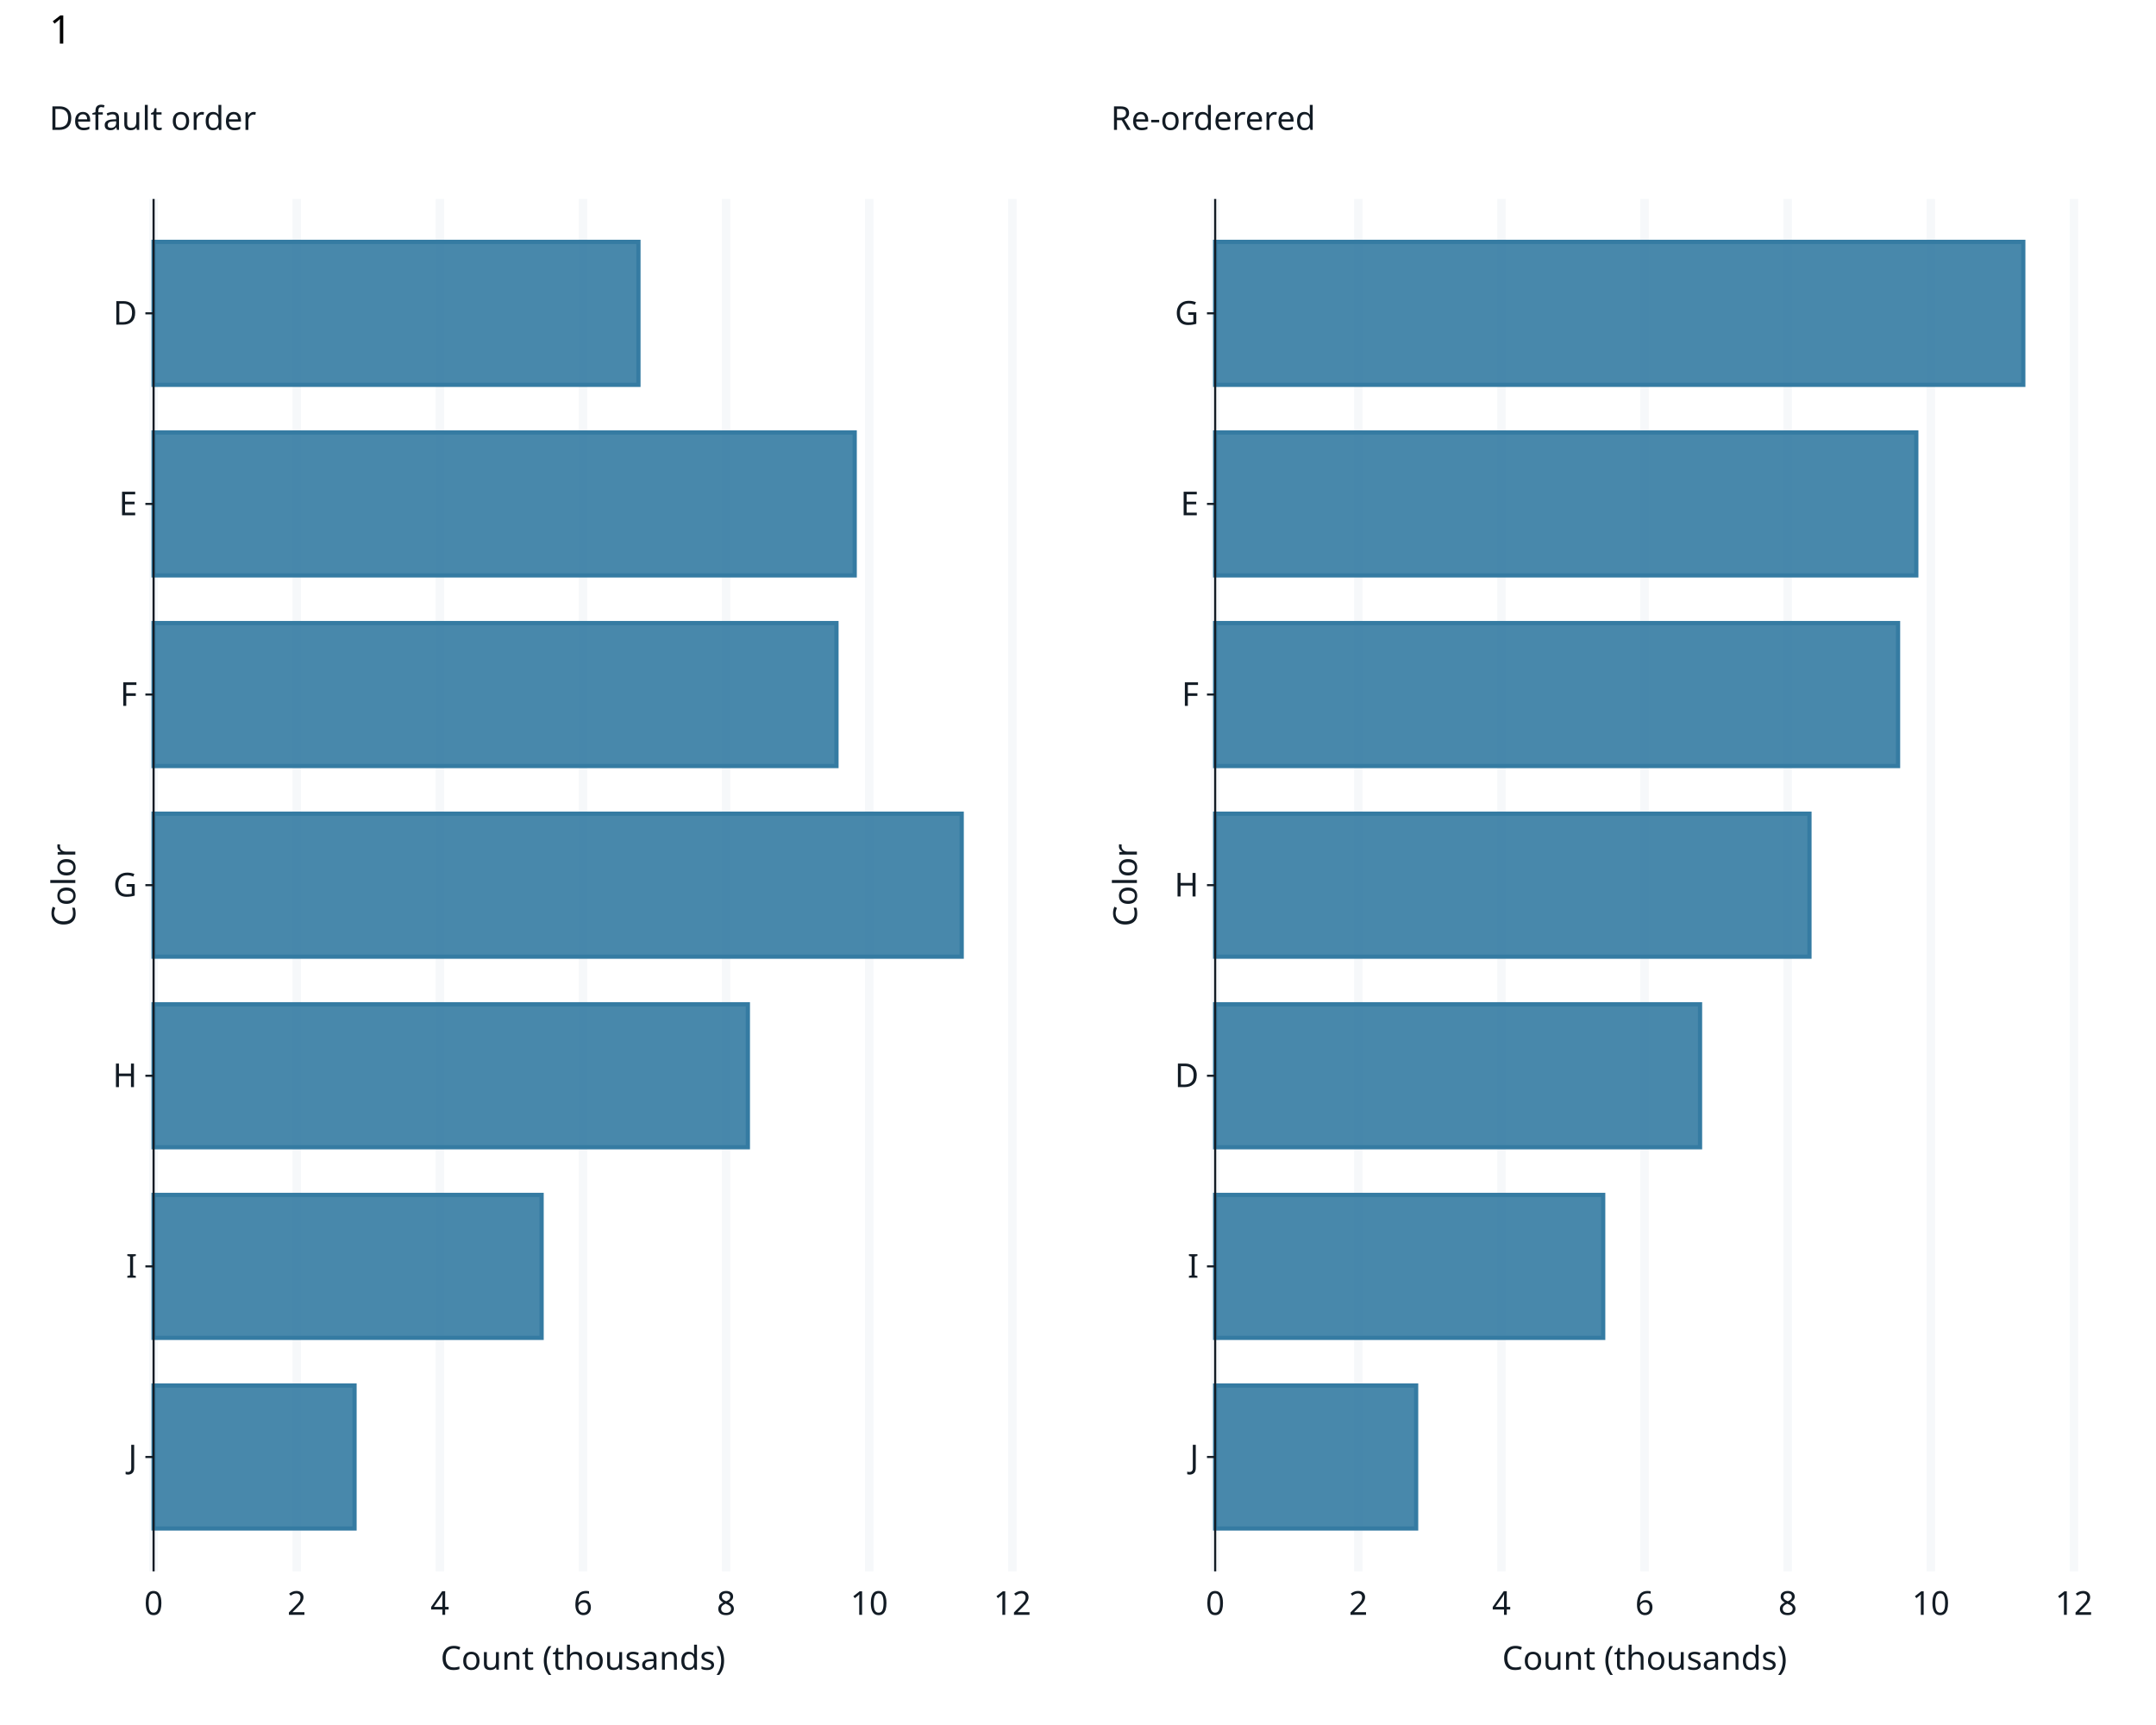
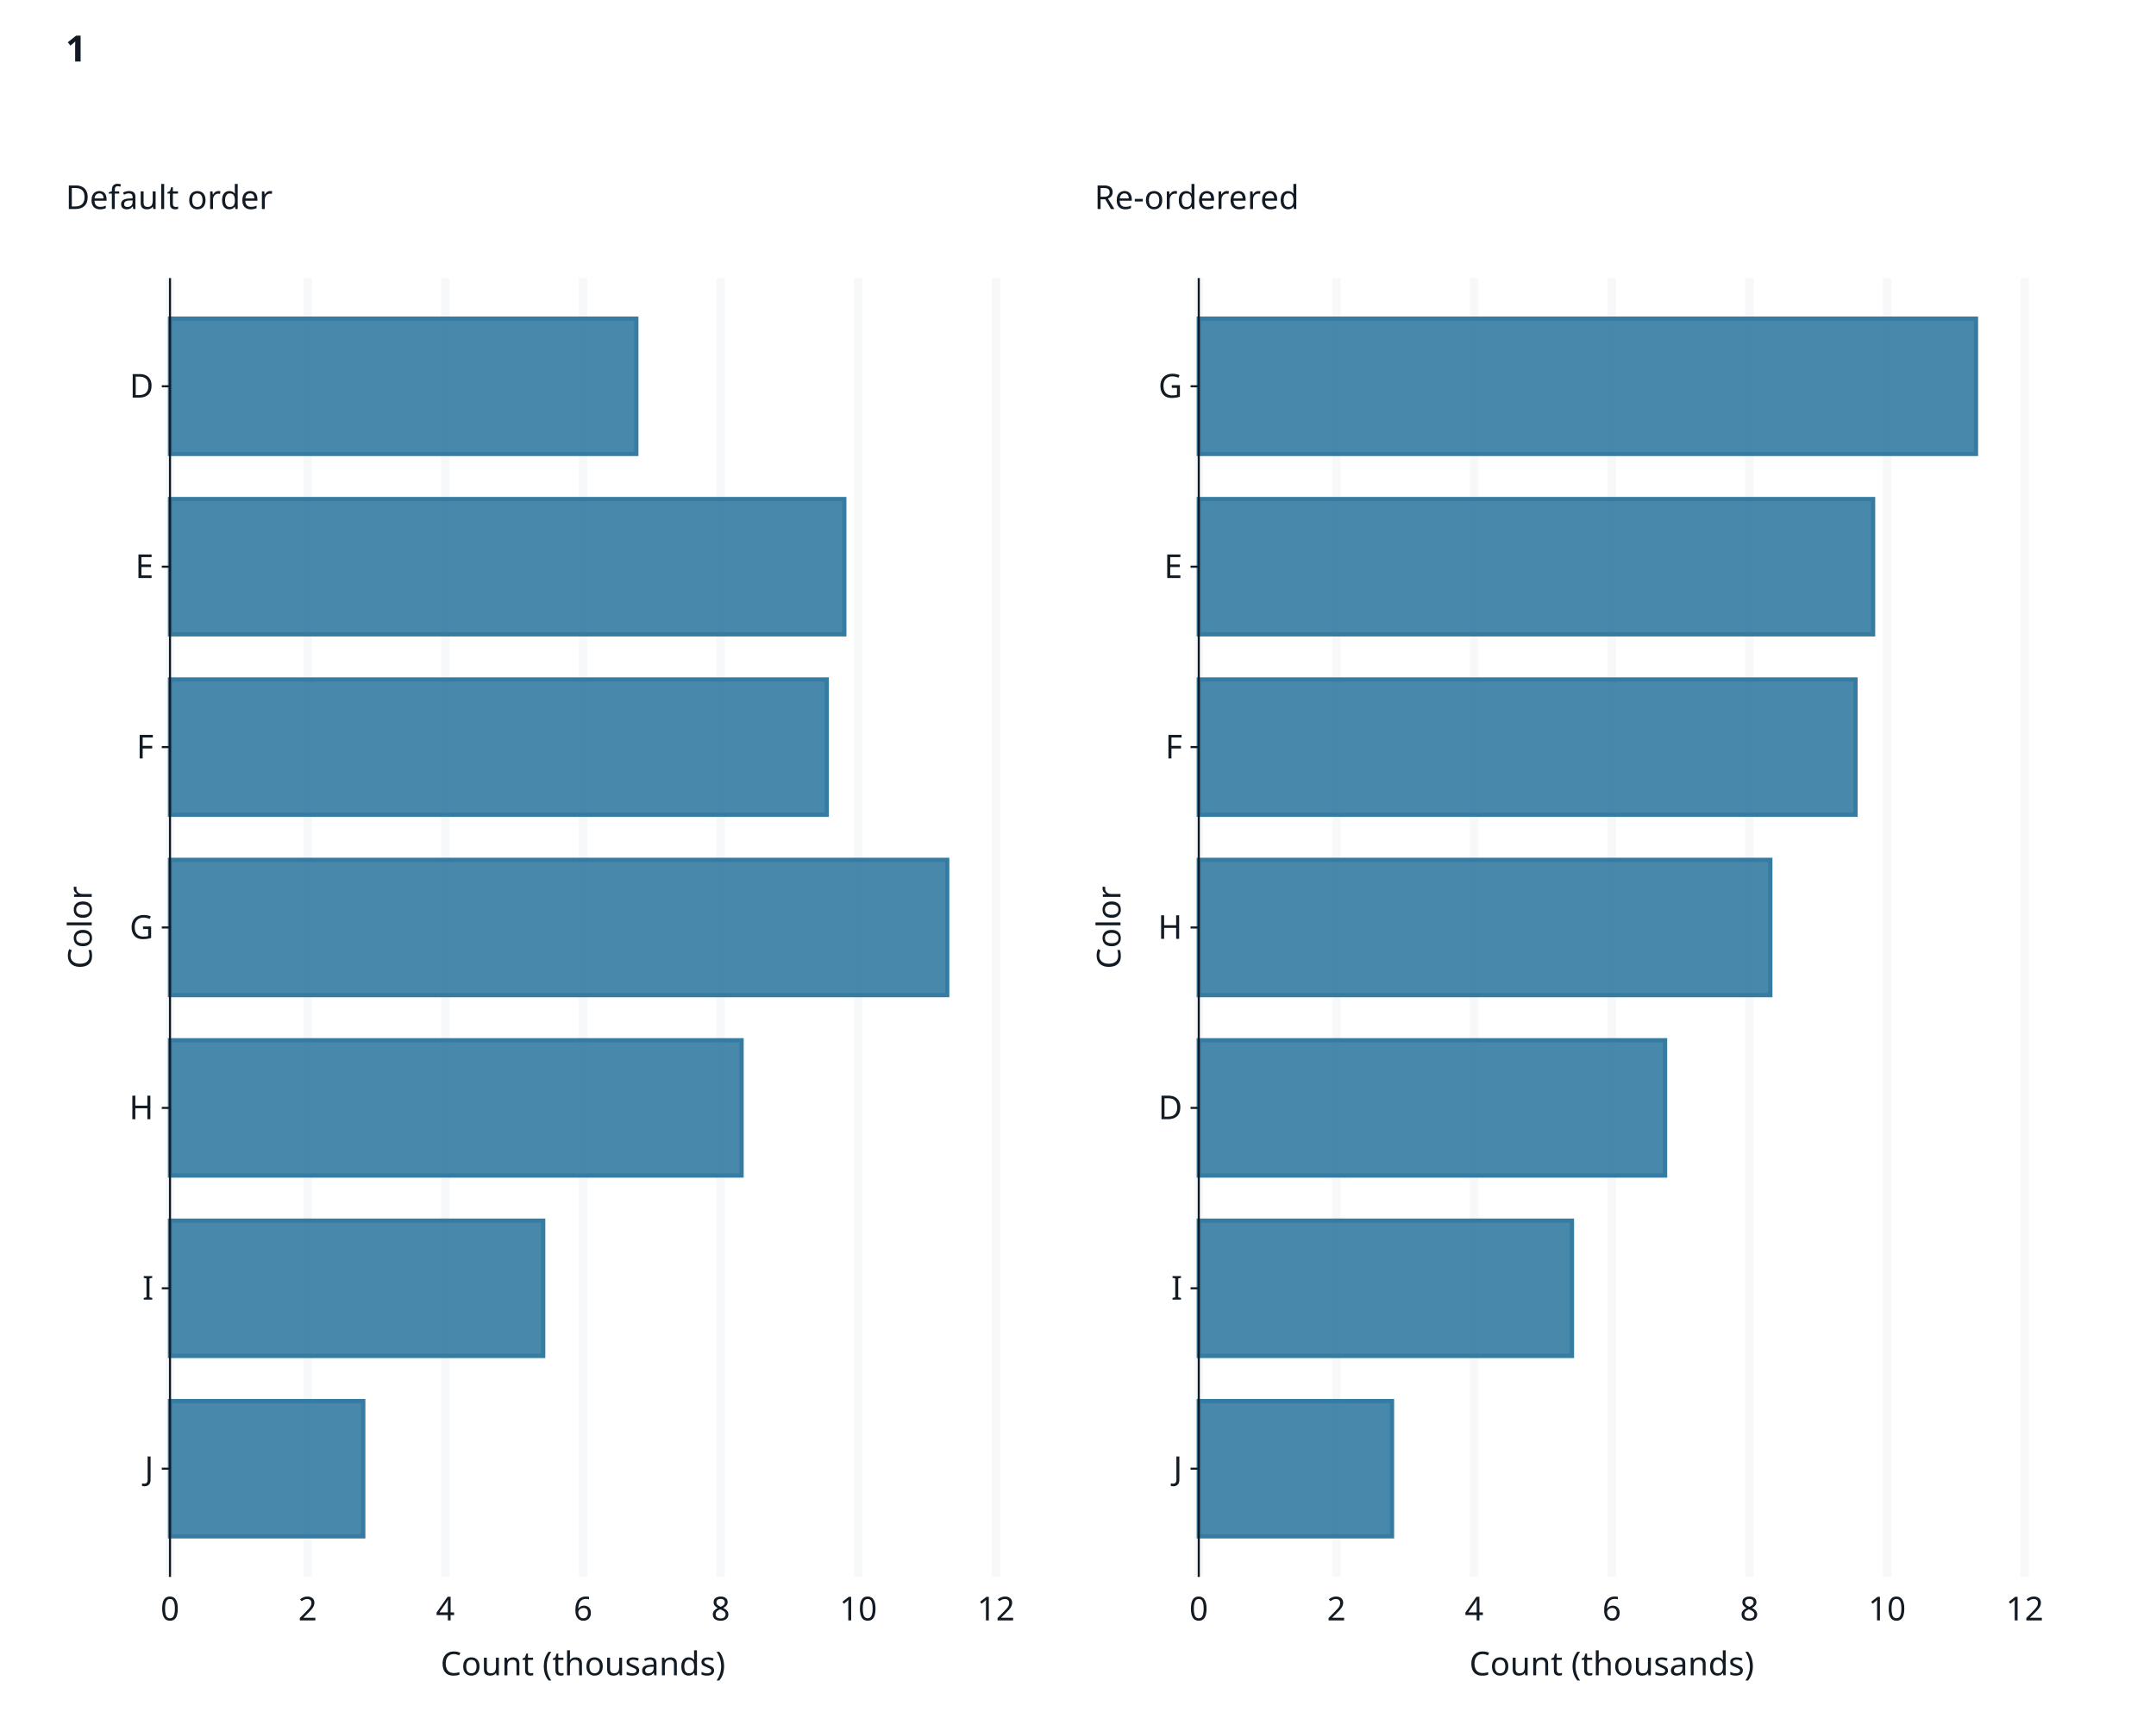
<svg xmlns="http://www.w3.org/2000/svg" class="svglite" data-engine-version="2.0" width="720.00pt" height="576.00pt" viewBox="0 0 720.00 576.00">
  <defs>
    <style type="text/css">
    .svglite line, .svglite polyline, .svglite polygon, .svglite path, .svglite rect, .svglite circle {
      fill: none;
      stroke: #000000;
      stroke-linecap: round;
      stroke-linejoin: round;
      stroke-miterlimit: 10.00;
    }
  </style>
  </defs>
  <rect width="100%" height="100%" style="stroke: none; fill: #FFFFFF;" />
  <defs>
    <clipPath id="cpMC4wMHw3MjAuMDB8MC4wMHw1NzYuMDA=">
      <rect x="0.00" y="0.00" width="720.00" height="576.00" />
    </clipPath>
  </defs>
  <g clip-path="url(#cpMC4wMHw3MjAuMDB8MC4wMHw1NzYuMDA=)">
    <rect x="0" y="0.00" width="720.00" height="576.00" style="stroke-width: 1.07; stroke: #FFFFFF; fill: #FFFFFF;" />
  </g>
  <defs>
-     <clipPath id="cpNTEuMjl8NjkyLjYwfDY2LjQ0fDUyNC42OQ==">
-       <rect x="51.29" y="66.44" width="641.31" height="458.26" />
+     <clipPath id="cpNTYuNzd8Njc2LjE2fDkyLjg1fDUyNi41Ng==">
+       <rect x="56.77" y="92.85" width="619.39" height="433.71" />
    </clipPath>
  </defs>
-   <g clip-path="url(#cpNTEuMjl8NjkyLjYwfDY2LjQ0fDUyNC42OQ==)">
+   <g clip-path="url(#cpNTYuNzd8Njc2LjE2fDkyLjg1fDUyNi41Ng==)">
</g>
  <g clip-path="url(#cpMC4wMHw3MjAuMDB8MC4wMHw1NzYuMDA=)">
</g>
  <defs>
-     <clipPath id="cpNS40OHwzNjAuMDB8MjIuNzh8NTcwLjUy">
-       <rect x="5.48" y="22.78" width="354.52" height="547.74" />
+     <clipPath id="cpMTAuOTZ8MzU0LjUyfDQ5LjIwfDU3Mi4zOA==">
+       <rect x="10.96" y="49.20" width="343.56" height="523.19" />
    </clipPath>
  </defs>
-   <g clip-path="url(#cpNS40OHwzNjAuMDB8MjIuNzh8NTcwLjUy)">
-     <rect x="5.48" y="22.78" width="354.52" height="547.74" style="stroke-width: 1.07; stroke: #FFFFFF; fill: #FFFFFF;" />
+   <g clip-path="url(#cpMTAuOTZ8MzU0LjUyfDQ5LjIwfDU3Mi4zOA==)">
+     <rect x="10.96" y="49.20" width="343.56" height="523.19" style="stroke-width: 1.07; stroke: #FFFFFF; fill: #FFFFFF;" />
  </g>
  <g clip-path="url(#cpMC4wMHw3MjAuMDB8MC4wMHw1NzYuMDA=)">
-     <rect x="51.29" y="66.44" width="286.79" height="458.26" style="stroke-width: 1.07; stroke: #FFFFFF; fill: #FFFFFF;" />
-     <polyline points="51.29,524.69 51.29,66.44 " style="stroke-width: 2.84; stroke: #F6F8FA; stroke-linecap: butt;" />
-     <polyline points="99.09,524.69 99.09,66.44 " style="stroke-width: 2.84; stroke: #F6F8FA; stroke-linecap: butt;" />
-     <polyline points="146.89,524.69 146.89,66.44 " style="stroke-width: 2.84; stroke: #F6F8FA; stroke-linecap: butt;" />
-     <polyline points="194.69,524.69 194.69,66.44 " style="stroke-width: 2.84; stroke: #F6F8FA; stroke-linecap: butt;" />
-     <polyline points="242.49,524.69 242.49,66.44 " style="stroke-width: 2.84; stroke: #F6F8FA; stroke-linecap: butt;" />
-     <polyline points="290.28,524.69 290.28,66.44 " style="stroke-width: 2.84; stroke: #F6F8FA; stroke-linecap: butt;" />
-     <polyline points="338.08,524.69 338.08,66.44 " style="stroke-width: 2.84; stroke: #F6F8FA; stroke-linecap: butt;" />
-     <rect x="51.29" y="80.76" width="161.92" height="47.74" style="stroke-width: 1.41; stroke: #357BA2; stroke-linecap: butt; stroke-linejoin: miter; fill: #357BA2; fill-opacity: 0.90;" />
-     <rect x="51.29" y="144.40" width="234.14" height="47.74" style="stroke-width: 1.41; stroke: #357BA2; stroke-linecap: butt; stroke-linejoin: miter; fill: #357BA2; fill-opacity: 0.90;" />
-     <rect x="51.29" y="208.05" width="228.05" height="47.74" style="stroke-width: 1.41; stroke: #357BA2; stroke-linecap: butt; stroke-linejoin: miter; fill: #357BA2; fill-opacity: 0.90;" />
-     <rect x="51.29" y="271.70" width="269.87" height="47.74" style="stroke-width: 1.41; stroke: #357BA2; stroke-linecap: butt; stroke-linejoin: miter; fill: #357BA2; fill-opacity: 0.90;" />
-     <rect x="51.29" y="335.34" width="198.46" height="47.74" style="stroke-width: 1.41; stroke: #357BA2; stroke-linecap: butt; stroke-linejoin: miter; fill: #357BA2; fill-opacity: 0.90;" />
-     <rect x="51.29" y="398.99" width="129.58" height="47.74" style="stroke-width: 1.41; stroke: #357BA2; stroke-linecap: butt; stroke-linejoin: miter; fill: #357BA2; fill-opacity: 0.90;" />
-     <rect x="51.29" y="462.64" width="67.11" height="47.74" style="stroke-width: 1.41; stroke: #357BA2; stroke-linecap: butt; stroke-linejoin: miter; fill: #357BA2; fill-opacity: 0.90;" />
-     <polyline points="51.29,524.69 51.29,66.44 " style="stroke-width: 0.70; stroke: #121B24; stroke-linecap: butt;" />
-     <text x="45.81" y="490.29" text-anchor="end" style="font-size: 11.00px; fill: #121B24; font-family: sans;" textLength="5.50px" lengthAdjust="spacingAndGlyphs">J</text>
-     <text x="45.81" y="426.64" text-anchor="end" style="font-size: 11.00px; fill: #121B24; font-family: sans;" textLength="3.06px" lengthAdjust="spacingAndGlyphs">I</text>
-     <text x="45.81" y="363.00" text-anchor="end" style="font-size: 11.00px; fill: #121B24; font-family: sans;" textLength="7.95px" lengthAdjust="spacingAndGlyphs">H</text>
-     <text x="45.81" y="299.35" text-anchor="end" style="font-size: 11.00px; fill: #121B24; font-family: sans;" textLength="8.56px" lengthAdjust="spacingAndGlyphs">G</text>
-     <text x="45.81" y="235.70" text-anchor="end" style="font-size: 11.00px; fill: #121B24; font-family: sans;" textLength="6.72px" lengthAdjust="spacingAndGlyphs">F</text>
-     <text x="45.81" y="172.06" text-anchor="end" style="font-size: 11.00px; fill: #121B24; font-family: sans;" textLength="7.34px" lengthAdjust="spacingAndGlyphs">E</text>
-     <text x="45.81" y="108.41" text-anchor="end" style="font-size: 11.00px; fill: #121B24; font-family: sans;" textLength="7.95px" lengthAdjust="spacingAndGlyphs">D</text>
-     <polyline points="48.55,486.51 51.29,486.51 " style="stroke-width: 0.70; stroke: #121B24; stroke-linecap: butt;" />
-     <polyline points="48.55,422.86 51.29,422.86 " style="stroke-width: 0.70; stroke: #121B24; stroke-linecap: butt;" />
-     <polyline points="48.55,359.21 51.29,359.21 " style="stroke-width: 0.70; stroke: #121B24; stroke-linecap: butt;" />
-     <polyline points="48.55,295.56 51.29,295.56 " style="stroke-width: 0.70; stroke: #121B24; stroke-linecap: butt;" />
-     <polyline points="48.55,231.92 51.29,231.92 " style="stroke-width: 0.70; stroke: #121B24; stroke-linecap: butt;" />
-     <polyline points="48.55,168.27 51.29,168.27 " style="stroke-width: 0.70; stroke: #121B24; stroke-linecap: butt;" />
-     <polyline points="48.55,104.62 51.29,104.62 " style="stroke-width: 0.70; stroke: #121B24; stroke-linecap: butt;" />
-     <text x="51.29" y="539.21" text-anchor="middle" style="font-size: 11.00px; fill: #121B24; font-family: sans;" textLength="6.12px" lengthAdjust="spacingAndGlyphs">0</text>
-     <text x="99.09" y="539.21" text-anchor="middle" style="font-size: 11.00px; fill: #121B24; font-family: sans;" textLength="6.12px" lengthAdjust="spacingAndGlyphs">2</text>
-     <text x="146.89" y="539.21" text-anchor="middle" style="font-size: 11.00px; fill: #121B24; font-family: sans;" textLength="6.12px" lengthAdjust="spacingAndGlyphs">4</text>
-     <text x="194.69" y="539.21" text-anchor="middle" style="font-size: 11.00px; fill: #121B24; font-family: sans;" textLength="6.12px" lengthAdjust="spacingAndGlyphs">6</text>
-     <text x="242.49" y="539.21" text-anchor="middle" style="font-size: 11.00px; fill: #121B24; font-family: sans;" textLength="6.12px" lengthAdjust="spacingAndGlyphs">8</text>
-     <text x="290.28" y="539.21" text-anchor="middle" style="font-size: 11.00px; fill: #121B24; font-family: sans;" textLength="12.24px" lengthAdjust="spacingAndGlyphs">10</text>
-     <text x="338.08" y="539.21" text-anchor="middle" style="font-size: 11.00px; fill: #121B24; font-family: sans;" textLength="12.24px" lengthAdjust="spacingAndGlyphs">12</text>
-     <text x="194.69" y="557.54" text-anchor="middle" style="font-size: 11.00px; fill: #121B24; font-family: sans;" textLength="90.51px" lengthAdjust="spacingAndGlyphs">Count (thousands)</text>
-     <text transform="translate(25.15,295.56) rotate(-90)" text-anchor="middle" style="font-size: 11.00px; fill: #121B24; font-family: sans;" textLength="26.29px" lengthAdjust="spacingAndGlyphs">Color</text>
-     <text x="16.44" y="31.50" style="font-size: 11.00px; fill: #121B24; font-family: sans;" textLength="0.00px" lengthAdjust="spacingAndGlyphs" />
-     <text x="16.44" y="43.38" style="font-size: 11.00px; fill: #121B24; font-family: sans;" textLength="63.59px" lengthAdjust="spacingAndGlyphs">Default order</text>
+     <rect x="56.77" y="92.85" width="275.83" height="433.71" style="stroke-width: 1.07; stroke: #FFFFFF; fill: #FFFFFF;" />
+     <polyline points="56.77,526.56 56.77,92.85 " style="stroke-width: 2.84; stroke: #F6F8FA; stroke-linecap: butt;" />
+     <polyline points="102.74,526.56 102.74,92.85 " style="stroke-width: 2.84; stroke: #F6F8FA; stroke-linecap: butt;" />
+     <polyline points="148.71,526.56 148.71,92.85 " style="stroke-width: 2.84; stroke: #F6F8FA; stroke-linecap: butt;" />
+     <polyline points="194.69,526.56 194.69,92.85 " style="stroke-width: 2.84; stroke: #F6F8FA; stroke-linecap: butt;" />
+     <polyline points="240.66,526.56 240.66,92.85 " style="stroke-width: 2.84; stroke: #F6F8FA; stroke-linecap: butt;" />
+     <polyline points="286.63,526.56 286.63,92.85 " style="stroke-width: 2.84; stroke: #F6F8FA; stroke-linecap: butt;" />
+     <polyline points="332.60,526.56 332.60,92.85 " style="stroke-width: 2.84; stroke: #F6F8FA; stroke-linecap: butt;" />
+     <rect x="56.77" y="106.40" width="155.73" height="45.18" style="stroke-width: 1.41; stroke: #357BA2; stroke-linecap: butt; stroke-linejoin: miter; fill: #357BA2; fill-opacity: 0.90;" />
+     <rect x="56.77" y="166.64" width="225.19" height="45.18" style="stroke-width: 1.41; stroke: #357BA2; stroke-linecap: butt; stroke-linejoin: miter; fill: #357BA2; fill-opacity: 0.90;" />
+     <rect x="56.77" y="226.88" width="219.33" height="45.18" style="stroke-width: 1.41; stroke: #357BA2; stroke-linecap: butt; stroke-linejoin: miter; fill: #357BA2; fill-opacity: 0.90;" />
+     <rect x="56.77" y="287.11" width="259.56" height="45.18" style="stroke-width: 1.41; stroke: #357BA2; stroke-linecap: butt; stroke-linejoin: miter; fill: #357BA2; fill-opacity: 0.90;" />
+     <rect x="56.77" y="347.35" width="190.88" height="45.18" style="stroke-width: 1.41; stroke: #357BA2; stroke-linecap: butt; stroke-linejoin: miter; fill: #357BA2; fill-opacity: 0.90;" />
+     <rect x="56.77" y="407.59" width="124.63" height="45.18" style="stroke-width: 1.41; stroke: #357BA2; stroke-linecap: butt; stroke-linejoin: miter; fill: #357BA2; fill-opacity: 0.90;" />
+     <rect x="56.77" y="467.83" width="64.54" height="45.18" style="stroke-width: 1.41; stroke: #357BA2; stroke-linecap: butt; stroke-linejoin: miter; fill: #357BA2; fill-opacity: 0.90;" />
+     <polyline points="56.77,526.56 56.77,92.85 " style="stroke-width: 0.70; stroke: #121B24; stroke-linecap: butt;" />
+     <text x="51.29" y="494.20" text-anchor="end" style="font-size: 11.00px; fill: #121B24; font-family: sans;" textLength="5.50px" lengthAdjust="spacingAndGlyphs">J</text>
+     <text x="51.29" y="433.96" text-anchor="end" style="font-size: 11.00px; fill: #121B24; font-family: sans;" textLength="3.06px" lengthAdjust="spacingAndGlyphs">I</text>
+     <text x="51.29" y="373.72" text-anchor="end" style="font-size: 11.00px; fill: #121B24; font-family: sans;" textLength="7.95px" lengthAdjust="spacingAndGlyphs">H</text>
+     <text x="51.29" y="313.49" text-anchor="end" style="font-size: 11.00px; fill: #121B24; font-family: sans;" textLength="8.56px" lengthAdjust="spacingAndGlyphs">G</text>
+     <text x="51.29" y="253.25" text-anchor="end" style="font-size: 11.00px; fill: #121B24; font-family: sans;" textLength="6.72px" lengthAdjust="spacingAndGlyphs">F</text>
+     <text x="51.29" y="193.01" text-anchor="end" style="font-size: 11.00px; fill: #121B24; font-family: sans;" textLength="7.34px" lengthAdjust="spacingAndGlyphs">E</text>
+     <text x="51.29" y="132.77" text-anchor="end" style="font-size: 11.00px; fill: #121B24; font-family: sans;" textLength="7.95px" lengthAdjust="spacingAndGlyphs">D</text>
+     <polyline points="54.03,490.41 56.77,490.41 " style="stroke-width: 0.70; stroke: #121B24; stroke-linecap: butt;" />
+     <polyline points="54.03,430.18 56.77,430.18 " style="stroke-width: 0.70; stroke: #121B24; stroke-linecap: butt;" />
+     <polyline points="54.03,369.94 56.77,369.94 " style="stroke-width: 0.70; stroke: #121B24; stroke-linecap: butt;" />
+     <polyline points="54.03,309.70 56.77,309.70 " style="stroke-width: 0.70; stroke: #121B24; stroke-linecap: butt;" />
+     <polyline points="54.03,249.46 56.77,249.46 " style="stroke-width: 0.70; stroke: #121B24; stroke-linecap: butt;" />
+     <polyline points="54.03,189.23 56.77,189.23 " style="stroke-width: 0.70; stroke: #121B24; stroke-linecap: butt;" />
+     <polyline points="54.03,128.99 56.77,128.99 " style="stroke-width: 0.70; stroke: #121B24; stroke-linecap: butt;" />
+     <text x="56.77" y="541.07" text-anchor="middle" style="font-size: 11.00px; fill: #121B24; font-family: sans;" textLength="6.12px" lengthAdjust="spacingAndGlyphs">0</text>
+     <text x="102.74" y="541.07" text-anchor="middle" style="font-size: 11.00px; fill: #121B24; font-family: sans;" textLength="6.12px" lengthAdjust="spacingAndGlyphs">2</text>
+     <text x="148.71" y="541.07" text-anchor="middle" style="font-size: 11.00px; fill: #121B24; font-family: sans;" textLength="6.12px" lengthAdjust="spacingAndGlyphs">4</text>
+     <text x="194.69" y="541.07" text-anchor="middle" style="font-size: 11.00px; fill: #121B24; font-family: sans;" textLength="6.12px" lengthAdjust="spacingAndGlyphs">6</text>
+     <text x="240.66" y="541.07" text-anchor="middle" style="font-size: 11.00px; fill: #121B24; font-family: sans;" textLength="6.12px" lengthAdjust="spacingAndGlyphs">8</text>
+     <text x="286.63" y="541.07" text-anchor="middle" style="font-size: 11.00px; fill: #121B24; font-family: sans;" textLength="12.24px" lengthAdjust="spacingAndGlyphs">10</text>
+     <text x="332.60" y="541.07" text-anchor="middle" style="font-size: 11.00px; fill: #121B24; font-family: sans;" textLength="12.24px" lengthAdjust="spacingAndGlyphs">12</text>
+     <text x="194.69" y="559.41" text-anchor="middle" style="font-size: 11.00px; fill: #121B24; font-family: sans;" textLength="90.51px" lengthAdjust="spacingAndGlyphs">Count (thousands)</text>
+     <text transform="translate(30.63,309.70) rotate(-90)" text-anchor="middle" style="font-size: 11.00px; fill: #121B24; font-family: sans;" textLength="26.29px" lengthAdjust="spacingAndGlyphs">Color</text>
+     <text x="21.92" y="57.91" style="font-size: 11.00px; fill: #121B24; font-family: sans;" textLength="0.00px" lengthAdjust="spacingAndGlyphs" />
+     <text x="21.92" y="69.79" style="font-size: 11.00px; fill: #121B24; font-family: sans;" textLength="63.59px" lengthAdjust="spacingAndGlyphs">Default order</text>
  </g>
  <defs>
-     <clipPath id="cpMzYwLjAwfDcxNC41MnwyMi43OHw1NzAuNTI=">
-       <rect x="360.00" y="22.78" width="354.52" height="547.74" />
+     <clipPath id="cpMzU0LjUyfDY5OC4wOHw0OS4yMHw1NzIuMzg=">
+       <rect x="354.52" y="49.20" width="343.56" height="523.19" />
    </clipPath>
  </defs>
-   <g clip-path="url(#cpMzYwLjAwfDcxNC41MnwyMi43OHw1NzAuNTI=)">
-     <rect x="360.00" y="22.78" width="354.52" height="547.74" style="stroke-width: 1.07; stroke: #FFFFFF; fill: #FFFFFF;" />
+   <g clip-path="url(#cpMzU0LjUyfDY5OC4wOHw0OS4yMHw1NzIuMzg=)">
+     <rect x="354.52" y="49.20" width="343.56" height="523.19" style="stroke-width: 1.07; stroke: #FFFFFF; fill: #FFFFFF;" />
  </g>
  <g clip-path="url(#cpMC4wMHw3MjAuMDB8MC4wMHw1NzYuMDA=)">
-     <rect x="405.81" y="66.44" width="286.79" height="458.26" style="stroke-width: 1.07; stroke: #FFFFFF; fill: #FFFFFF;" />
-     <polyline points="405.81,524.69 405.81,66.44 " style="stroke-width: 2.84; stroke: #F6F8FA; stroke-linecap: butt;" />
-     <polyline points="453.61,524.69 453.61,66.44 " style="stroke-width: 2.84; stroke: #F6F8FA; stroke-linecap: butt;" />
-     <polyline points="501.41,524.69 501.41,66.44 " style="stroke-width: 2.84; stroke: #F6F8FA; stroke-linecap: butt;" />
-     <polyline points="549.21,524.69 549.21,66.44 " style="stroke-width: 2.84; stroke: #F6F8FA; stroke-linecap: butt;" />
-     <polyline points="597.01,524.69 597.01,66.44 " style="stroke-width: 2.84; stroke: #F6F8FA; stroke-linecap: butt;" />
-     <polyline points="644.80,524.69 644.80,66.44 " style="stroke-width: 2.84; stroke: #F6F8FA; stroke-linecap: butt;" />
-     <polyline points="692.60,524.69 692.60,66.44 " style="stroke-width: 2.84; stroke: #F6F8FA; stroke-linecap: butt;" />
-     <rect x="405.81" y="335.34" width="161.92" height="47.74" style="stroke-width: 1.41; stroke: #357BA2; stroke-linecap: butt; stroke-linejoin: miter; fill: #357BA2; fill-opacity: 0.90;" />
-     <rect x="405.81" y="144.40" width="234.14" height="47.74" style="stroke-width: 1.41; stroke: #357BA2; stroke-linecap: butt; stroke-linejoin: miter; fill: #357BA2; fill-opacity: 0.90;" />
-     <rect x="405.81" y="208.05" width="228.05" height="47.74" style="stroke-width: 1.41; stroke: #357BA2; stroke-linecap: butt; stroke-linejoin: miter; fill: #357BA2; fill-opacity: 0.90;" />
-     <rect x="405.81" y="80.76" width="269.87" height="47.74" style="stroke-width: 1.41; stroke: #357BA2; stroke-linecap: butt; stroke-linejoin: miter; fill: #357BA2; fill-opacity: 0.90;" />
-     <rect x="405.81" y="271.70" width="198.46" height="47.74" style="stroke-width: 1.41; stroke: #357BA2; stroke-linecap: butt; stroke-linejoin: miter; fill: #357BA2; fill-opacity: 0.90;" />
-     <rect x="405.81" y="398.99" width="129.58" height="47.74" style="stroke-width: 1.41; stroke: #357BA2; stroke-linecap: butt; stroke-linejoin: miter; fill: #357BA2; fill-opacity: 0.90;" />
-     <rect x="405.81" y="462.64" width="67.11" height="47.74" style="stroke-width: 1.41; stroke: #357BA2; stroke-linecap: butt; stroke-linejoin: miter; fill: #357BA2; fill-opacity: 0.90;" />
-     <polyline points="405.81,524.69 405.81,66.44 " style="stroke-width: 0.70; stroke: #121B24; stroke-linecap: butt;" />
-     <text x="400.33" y="490.29" text-anchor="end" style="font-size: 11.00px; fill: #121B24; font-family: sans;" textLength="5.50px" lengthAdjust="spacingAndGlyphs">J</text>
-     <text x="400.33" y="426.64" text-anchor="end" style="font-size: 11.00px; fill: #121B24; font-family: sans;" textLength="3.06px" lengthAdjust="spacingAndGlyphs">I</text>
-     <text x="400.33" y="363.00" text-anchor="end" style="font-size: 11.00px; fill: #121B24; font-family: sans;" textLength="7.95px" lengthAdjust="spacingAndGlyphs">D</text>
-     <text x="400.33" y="299.35" text-anchor="end" style="font-size: 11.00px; fill: #121B24; font-family: sans;" textLength="7.95px" lengthAdjust="spacingAndGlyphs">H</text>
-     <text x="400.33" y="235.70" text-anchor="end" style="font-size: 11.00px; fill: #121B24; font-family: sans;" textLength="6.72px" lengthAdjust="spacingAndGlyphs">F</text>
-     <text x="400.33" y="172.06" text-anchor="end" style="font-size: 11.00px; fill: #121B24; font-family: sans;" textLength="7.34px" lengthAdjust="spacingAndGlyphs">E</text>
-     <text x="400.33" y="108.41" text-anchor="end" style="font-size: 11.00px; fill: #121B24; font-family: sans;" textLength="8.56px" lengthAdjust="spacingAndGlyphs">G</text>
-     <polyline points="403.07,486.51 405.81,486.51 " style="stroke-width: 0.70; stroke: #121B24; stroke-linecap: butt;" />
-     <polyline points="403.07,422.86 405.81,422.86 " style="stroke-width: 0.70; stroke: #121B24; stroke-linecap: butt;" />
-     <polyline points="403.07,359.21 405.81,359.21 " style="stroke-width: 0.70; stroke: #121B24; stroke-linecap: butt;" />
-     <polyline points="403.07,295.56 405.81,295.56 " style="stroke-width: 0.70; stroke: #121B24; stroke-linecap: butt;" />
-     <polyline points="403.07,231.92 405.81,231.92 " style="stroke-width: 0.70; stroke: #121B24; stroke-linecap: butt;" />
-     <polyline points="403.07,168.27 405.81,168.27 " style="stroke-width: 0.70; stroke: #121B24; stroke-linecap: butt;" />
-     <polyline points="403.07,104.62 405.81,104.62 " style="stroke-width: 0.70; stroke: #121B24; stroke-linecap: butt;" />
-     <text x="405.81" y="539.21" text-anchor="middle" style="font-size: 11.00px; fill: #121B24; font-family: sans;" textLength="6.12px" lengthAdjust="spacingAndGlyphs">0</text>
-     <text x="453.61" y="539.21" text-anchor="middle" style="font-size: 11.00px; fill: #121B24; font-family: sans;" textLength="6.12px" lengthAdjust="spacingAndGlyphs">2</text>
-     <text x="501.41" y="539.21" text-anchor="middle" style="font-size: 11.00px; fill: #121B24; font-family: sans;" textLength="6.12px" lengthAdjust="spacingAndGlyphs">4</text>
-     <text x="549.21" y="539.21" text-anchor="middle" style="font-size: 11.00px; fill: #121B24; font-family: sans;" textLength="6.12px" lengthAdjust="spacingAndGlyphs">6</text>
-     <text x="597.01" y="539.21" text-anchor="middle" style="font-size: 11.00px; fill: #121B24; font-family: sans;" textLength="6.12px" lengthAdjust="spacingAndGlyphs">8</text>
-     <text x="644.80" y="539.21" text-anchor="middle" style="font-size: 11.00px; fill: #121B24; font-family: sans;" textLength="12.24px" lengthAdjust="spacingAndGlyphs">10</text>
-     <text x="692.60" y="539.21" text-anchor="middle" style="font-size: 11.00px; fill: #121B24; font-family: sans;" textLength="12.24px" lengthAdjust="spacingAndGlyphs">12</text>
-     <text x="549.21" y="557.54" text-anchor="middle" style="font-size: 11.00px; fill: #121B24; font-family: sans;" textLength="90.51px" lengthAdjust="spacingAndGlyphs">Count (thousands)</text>
-     <text transform="translate(379.67,295.56) rotate(-90)" text-anchor="middle" style="font-size: 11.00px; fill: #121B24; font-family: sans;" textLength="26.29px" lengthAdjust="spacingAndGlyphs">Color</text>
-     <text x="370.96" y="31.50" style="font-size: 11.00px; fill: #121B24; font-family: sans;" textLength="0.00px" lengthAdjust="spacingAndGlyphs" />
-     <text x="370.96" y="43.38" style="font-size: 11.00px; fill: #121B24; font-family: sans;" textLength="65.43px" lengthAdjust="spacingAndGlyphs">Re-orderered</text>
-     <text x="16.44" y="14.56" style="font-size: 13.20px; font-family: sans;" textLength="7.34px" lengthAdjust="spacingAndGlyphs">1</text>
+     <rect x="400.33" y="92.85" width="275.83" height="433.71" style="stroke-width: 1.07; stroke: #FFFFFF; fill: #FFFFFF;" />
+     <polyline points="400.33,526.56 400.33,92.85 " style="stroke-width: 2.84; stroke: #F6F8FA; stroke-linecap: butt;" />
+     <polyline points="446.30,526.56 446.30,92.85 " style="stroke-width: 2.84; stroke: #F6F8FA; stroke-linecap: butt;" />
+     <polyline points="492.28,526.56 492.28,92.85 " style="stroke-width: 2.84; stroke: #F6F8FA; stroke-linecap: butt;" />
+     <polyline points="538.25,526.56 538.25,92.85 " style="stroke-width: 2.84; stroke: #F6F8FA; stroke-linecap: butt;" />
+     <polyline points="584.22,526.56 584.22,92.85 " style="stroke-width: 2.84; stroke: #F6F8FA; stroke-linecap: butt;" />
+     <polyline points="630.19,526.56 630.19,92.85 " style="stroke-width: 2.84; stroke: #F6F8FA; stroke-linecap: butt;" />
+     <polyline points="676.16,526.56 676.16,92.85 " style="stroke-width: 2.84; stroke: #F6F8FA; stroke-linecap: butt;" />
+     <rect x="400.33" y="347.35" width="155.73" height="45.18" style="stroke-width: 1.41; stroke: #357BA2; stroke-linecap: butt; stroke-linejoin: miter; fill: #357BA2; fill-opacity: 0.90;" />
+     <rect x="400.33" y="166.64" width="225.19" height="45.18" style="stroke-width: 1.41; stroke: #357BA2; stroke-linecap: butt; stroke-linejoin: miter; fill: #357BA2; fill-opacity: 0.90;" />
+     <rect x="400.33" y="226.88" width="219.33" height="45.18" style="stroke-width: 1.41; stroke: #357BA2; stroke-linecap: butt; stroke-linejoin: miter; fill: #357BA2; fill-opacity: 0.90;" />
+     <rect x="400.33" y="106.40" width="259.56" height="45.18" style="stroke-width: 1.41; stroke: #357BA2; stroke-linecap: butt; stroke-linejoin: miter; fill: #357BA2; fill-opacity: 0.90;" />
+     <rect x="400.33" y="287.11" width="190.88" height="45.18" style="stroke-width: 1.41; stroke: #357BA2; stroke-linecap: butt; stroke-linejoin: miter; fill: #357BA2; fill-opacity: 0.90;" />
+     <rect x="400.33" y="407.59" width="124.63" height="45.18" style="stroke-width: 1.41; stroke: #357BA2; stroke-linecap: butt; stroke-linejoin: miter; fill: #357BA2; fill-opacity: 0.90;" />
+     <rect x="400.33" y="467.83" width="64.54" height="45.18" style="stroke-width: 1.41; stroke: #357BA2; stroke-linecap: butt; stroke-linejoin: miter; fill: #357BA2; fill-opacity: 0.90;" />
+     <polyline points="400.33,526.56 400.33,92.85 " style="stroke-width: 0.70; stroke: #121B24; stroke-linecap: butt;" />
+     <text x="394.85" y="494.20" text-anchor="end" style="font-size: 11.00px; fill: #121B24; font-family: sans;" textLength="5.50px" lengthAdjust="spacingAndGlyphs">J</text>
+     <text x="394.85" y="433.96" text-anchor="end" style="font-size: 11.00px; fill: #121B24; font-family: sans;" textLength="3.06px" lengthAdjust="spacingAndGlyphs">I</text>
+     <text x="394.85" y="373.72" text-anchor="end" style="font-size: 11.00px; fill: #121B24; font-family: sans;" textLength="7.95px" lengthAdjust="spacingAndGlyphs">D</text>
+     <text x="394.85" y="313.49" text-anchor="end" style="font-size: 11.00px; fill: #121B24; font-family: sans;" textLength="7.95px" lengthAdjust="spacingAndGlyphs">H</text>
+     <text x="394.85" y="253.25" text-anchor="end" style="font-size: 11.00px; fill: #121B24; font-family: sans;" textLength="6.72px" lengthAdjust="spacingAndGlyphs">F</text>
+     <text x="394.85" y="193.01" text-anchor="end" style="font-size: 11.00px; fill: #121B24; font-family: sans;" textLength="7.34px" lengthAdjust="spacingAndGlyphs">E</text>
+     <text x="394.85" y="132.77" text-anchor="end" style="font-size: 11.00px; fill: #121B24; font-family: sans;" textLength="8.56px" lengthAdjust="spacingAndGlyphs">G</text>
+     <polyline points="397.59,490.41 400.33,490.41 " style="stroke-width: 0.70; stroke: #121B24; stroke-linecap: butt;" />
+     <polyline points="397.59,430.18 400.33,430.18 " style="stroke-width: 0.70; stroke: #121B24; stroke-linecap: butt;" />
+     <polyline points="397.59,369.94 400.33,369.94 " style="stroke-width: 0.70; stroke: #121B24; stroke-linecap: butt;" />
+     <polyline points="397.59,309.70 400.33,309.70 " style="stroke-width: 0.70; stroke: #121B24; stroke-linecap: butt;" />
+     <polyline points="397.59,249.46 400.33,249.46 " style="stroke-width: 0.70; stroke: #121B24; stroke-linecap: butt;" />
+     <polyline points="397.59,189.23 400.33,189.23 " style="stroke-width: 0.70; stroke: #121B24; stroke-linecap: butt;" />
+     <polyline points="397.59,128.99 400.33,128.99 " style="stroke-width: 0.70; stroke: #121B24; stroke-linecap: butt;" />
+     <text x="400.33" y="541.07" text-anchor="middle" style="font-size: 11.00px; fill: #121B24; font-family: sans;" textLength="6.12px" lengthAdjust="spacingAndGlyphs">0</text>
+     <text x="446.30" y="541.07" text-anchor="middle" style="font-size: 11.00px; fill: #121B24; font-family: sans;" textLength="6.12px" lengthAdjust="spacingAndGlyphs">2</text>
+     <text x="492.28" y="541.07" text-anchor="middle" style="font-size: 11.00px; fill: #121B24; font-family: sans;" textLength="6.12px" lengthAdjust="spacingAndGlyphs">4</text>
+     <text x="538.25" y="541.07" text-anchor="middle" style="font-size: 11.00px; fill: #121B24; font-family: sans;" textLength="6.12px" lengthAdjust="spacingAndGlyphs">6</text>
+     <text x="584.22" y="541.07" text-anchor="middle" style="font-size: 11.00px; fill: #121B24; font-family: sans;" textLength="6.12px" lengthAdjust="spacingAndGlyphs">8</text>
+     <text x="630.19" y="541.07" text-anchor="middle" style="font-size: 11.00px; fill: #121B24; font-family: sans;" textLength="12.24px" lengthAdjust="spacingAndGlyphs">10</text>
+     <text x="676.16" y="541.07" text-anchor="middle" style="font-size: 11.00px; fill: #121B24; font-family: sans;" textLength="12.24px" lengthAdjust="spacingAndGlyphs">12</text>
+     <text x="538.25" y="559.41" text-anchor="middle" style="font-size: 11.00px; fill: #121B24; font-family: sans;" textLength="90.51px" lengthAdjust="spacingAndGlyphs">Count (thousands)</text>
+     <text transform="translate(374.19,309.70) rotate(-90)" text-anchor="middle" style="font-size: 11.00px; fill: #121B24; font-family: sans;" textLength="26.29px" lengthAdjust="spacingAndGlyphs">Color</text>
+     <text x="365.48" y="57.91" style="font-size: 11.00px; fill: #121B24; font-family: sans;" textLength="0.00px" lengthAdjust="spacingAndGlyphs" />
+     <text x="365.48" y="69.79" style="font-size: 11.00px; fill: #121B24; font-family: sans;" textLength="65.43px" lengthAdjust="spacingAndGlyphs">Re-orderered</text>
+     <text x="21.92" y="20.54" style="font-size: 12.10px; font-weight: bold; fill: #121B24; font-family: sans;" textLength="6.73px" lengthAdjust="spacingAndGlyphs">1</text>
  </g>
</svg>
